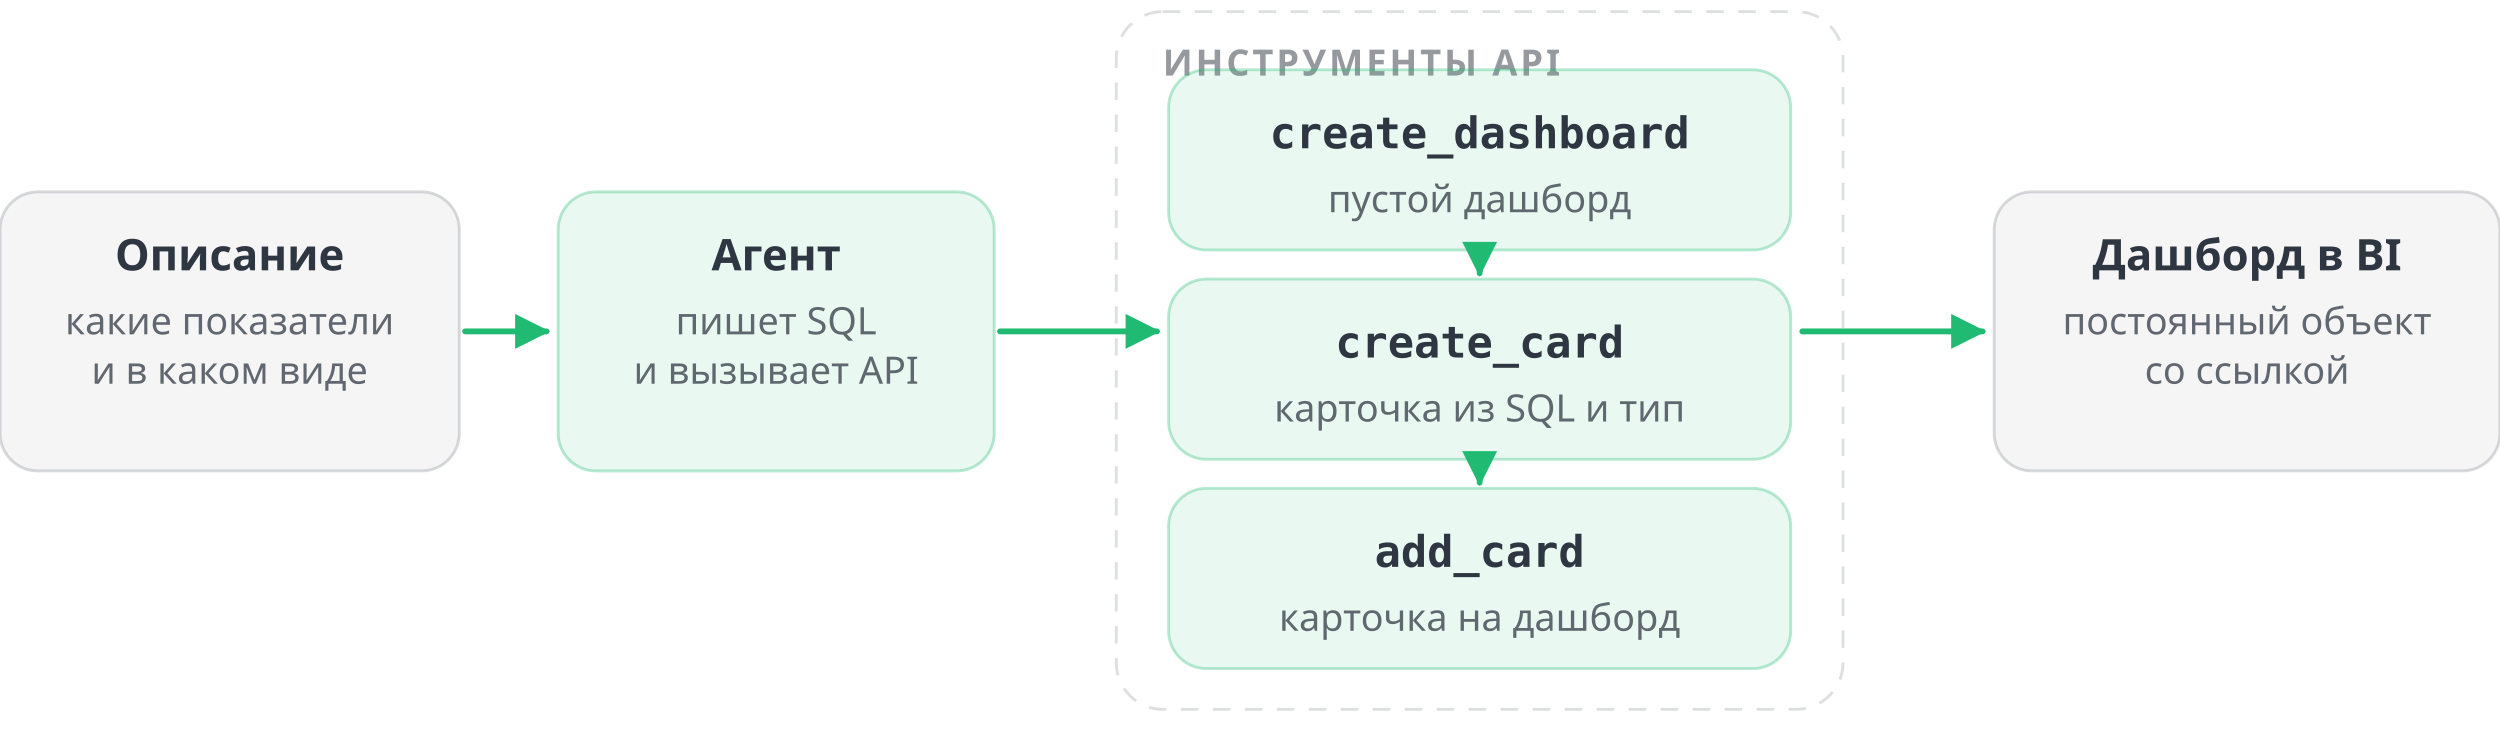
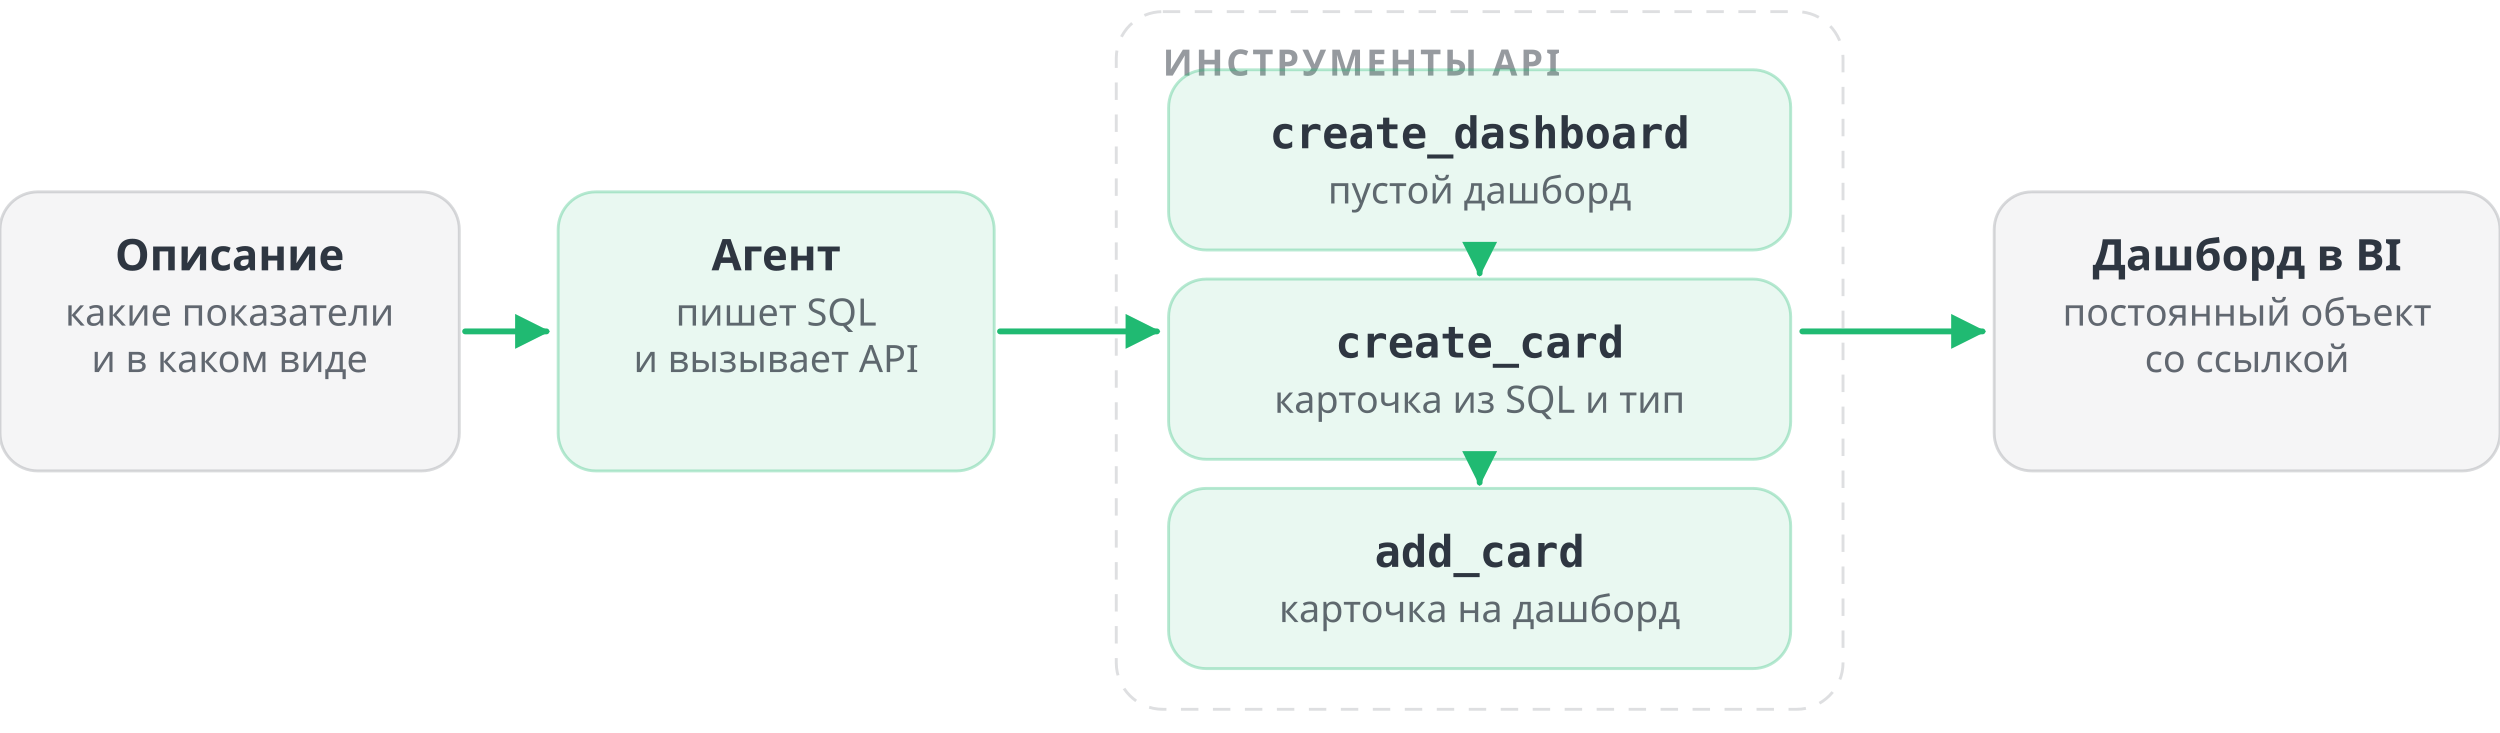
<svg viewBox="0 0 860 252" role="img" aria-label="Агент собирает дашборд: создать дашборд, создать карточку из SQL, положить карточку на дашборд">
  <defs>
    <marker id="нак-20BA72" viewBox="0 0 10 10" refX="9" refY="5" markerWidth="6" markerHeight="6" orient="auto-start-reverse">
      <path d="M0 0 L10 5 L0 10 z" fill="#20BA72" />
    </marker>
    <marker id="нак-E4572E" viewBox="0 0 10 10" refX="9" refY="5" markerWidth="6" markerHeight="6" orient="auto-start-reverse">
      <path d="M0 0 L10 5 L0 10 z" fill="#E4572E" />
    </marker>
  </defs>
  <rect x="0" y="66" width="158" height="96" rx="13" fill="rgba(46,54,65,.05)" stroke="rgba(46,54,65,.18)" />
  <text x="79.0" y="93" text-anchor="middle" font-family="system-ui,sans-serif" font-size="15" font-weight="700" fill="#2E3641">Описание</text>
-   <text x="79.0" y="115" text-anchor="middle" font-family="system-ui,sans-serif" font-size="13" font-weight="400" fill="rgba(46,54,65,.74)">какие показатели</text>
-   <text x="79.0" y="132" text-anchor="middle" font-family="system-ui,sans-serif" font-size="13" font-weight="400" fill="rgba(46,54,65,.74)">и в каком виде</text>
+   <text x="79.0" y="112" text-anchor="middle" font-family="system-ui,sans-serif" font-size="13" font-weight="400" fill="rgba(46,54,65,.74)">какие показатели</text>
+   <text x="79.0" y="128" text-anchor="middle" font-family="system-ui,sans-serif" font-size="13" font-weight="400" fill="rgba(46,54,65,.74)">и в каком виде</text>
  <rect x="192" y="66" width="150" height="96" rx="13" fill="rgba(32,186,114,.10)" stroke="rgba(32,186,114,.32)" />
  <text x="267.0" y="93" text-anchor="middle" font-family="system-ui,sans-serif" font-size="15" font-weight="700" fill="#2E3641">Агент</text>
-   <text x="267.0" y="115" text-anchor="middle" font-family="system-ui,sans-serif" font-size="13" font-weight="400" fill="rgba(46,54,65,.74)">пишет SQL</text>
-   <text x="267.0" y="132" text-anchor="middle" font-family="system-ui,sans-serif" font-size="13" font-weight="400" fill="rgba(46,54,65,.74)">и вызывает API</text>
+   <text x="267.0" y="112" text-anchor="middle" font-family="system-ui,sans-serif" font-size="13" font-weight="400" fill="rgba(46,54,65,.74)">пишет SQL</text>
+   <text x="267.0" y="128" text-anchor="middle" font-family="system-ui,sans-serif" font-size="13" font-weight="400" fill="rgba(46,54,65,.74)">и вызывает API</text>
  <rect x="384" y="4" width="250" height="240" rx="16" fill="none" stroke="rgba(46,54,65,.16)" stroke-dasharray="6 5" />
  <text x="400" y="26" font-family="system-ui,sans-serif" font-size="12.5" font-weight="700" letter-spacing=".08em" fill="rgba(46,54,65,.5)">ИНСТРУМЕНТЫ API</text>
  <rect x="402" y="24" width="214" height="62" rx="13" fill="rgba(32,186,114,.10)" stroke="rgba(32,186,114,.32)" />
  <text x="509.0" y="51" text-anchor="middle" font-family="ui-monospace,SFMono-Regular,Menlo,monospace" font-size="15" font-weight="700" fill="#2E3641">create_dashboard</text>
-   <text x="509.0" y="73" text-anchor="middle" font-family="system-ui,sans-serif" font-size="13" font-weight="400" fill="rgba(46,54,65,.74)">пустой дашборд</text>
+   <text x="509.0" y="70" text-anchor="middle" font-family="system-ui,sans-serif" font-size="13" font-weight="400" fill="rgba(46,54,65,.74)">пустой дашборд</text>
  <rect x="402" y="96" width="214" height="62" rx="13" fill="rgba(32,186,114,.10)" stroke="rgba(32,186,114,.32)" />
  <text x="509.0" y="123" text-anchor="middle" font-family="ui-monospace,SFMono-Regular,Menlo,monospace" font-size="15" font-weight="700" fill="#2E3641">create_card</text>
-   <text x="509.0" y="145" text-anchor="middle" font-family="system-ui,sans-serif" font-size="13" font-weight="400" fill="rgba(46,54,65,.74)">карточка из SQL и тип</text>
+   <text x="509.0" y="142" text-anchor="middle" font-family="system-ui,sans-serif" font-size="13" font-weight="400" fill="rgba(46,54,65,.74)">карточка из SQL и тип</text>
  <rect x="402" y="168" width="214" height="62" rx="13" fill="rgba(32,186,114,.10)" stroke="rgba(32,186,114,.32)" />
  <text x="509.0" y="195" text-anchor="middle" font-family="ui-monospace,SFMono-Regular,Menlo,monospace" font-size="15" font-weight="700" fill="#2E3641">add_card</text>
-   <text x="509.0" y="217" text-anchor="middle" font-family="system-ui,sans-serif" font-size="13" font-weight="400" fill="rgba(46,54,65,.74)">карточка на дашборд</text>
+   <text x="509.0" y="214" text-anchor="middle" font-family="system-ui,sans-serif" font-size="13" font-weight="400" fill="rgba(46,54,65,.74)">карточка на дашборд</text>
  <path d="M509 86 L509 94" fill="none" stroke="#20BA72" stroke-width="2" stroke-linecap="round" marker-end="url(#нак-20BA72)" />
  <path d="M509 158 L509 166" fill="none" stroke="#20BA72" stroke-width="2" stroke-linecap="round" marker-end="url(#нак-20BA72)" />
  <rect x="686" y="66" width="174" height="96" rx="13" fill="rgba(46,54,65,.05)" stroke="rgba(46,54,65,.18)" />
  <text x="773.0" y="93" text-anchor="middle" font-family="system-ui,sans-serif" font-size="15" font-weight="700" fill="#2E3641">Дашборд в BI</text>
-   <text x="773.0" y="115" text-anchor="middle" font-family="system-ui,sans-serif" font-size="13" font-weight="400" fill="rgba(46,54,65,.74)">постоянный объект</text>
-   <text x="773.0" y="132" text-anchor="middle" font-family="system-ui,sans-serif" font-size="13" font-weight="400" fill="rgba(46,54,65,.74)">со ссылкой</text>
+   <text x="773.0" y="112" text-anchor="middle" font-family="system-ui,sans-serif" font-size="13" font-weight="400" fill="rgba(46,54,65,.74)">постоянный объект</text>
+   <text x="773.0" y="128" text-anchor="middle" font-family="system-ui,sans-serif" font-size="13" font-weight="400" fill="rgba(46,54,65,.74)">со ссылкой</text>
  <path d="M160 114 L188 114" fill="none" stroke="#20BA72" stroke-width="2" stroke-linecap="round" marker-end="url(#нак-20BA72)" />
  <path d="M344 114 L398 114" fill="none" stroke="#20BA72" stroke-width="2" stroke-linecap="round" marker-end="url(#нак-20BA72)" />
  <path d="M620 114 L682 114" fill="none" stroke="#20BA72" stroke-width="2" stroke-linecap="round" marker-end="url(#нак-20BA72)" />
</svg>
